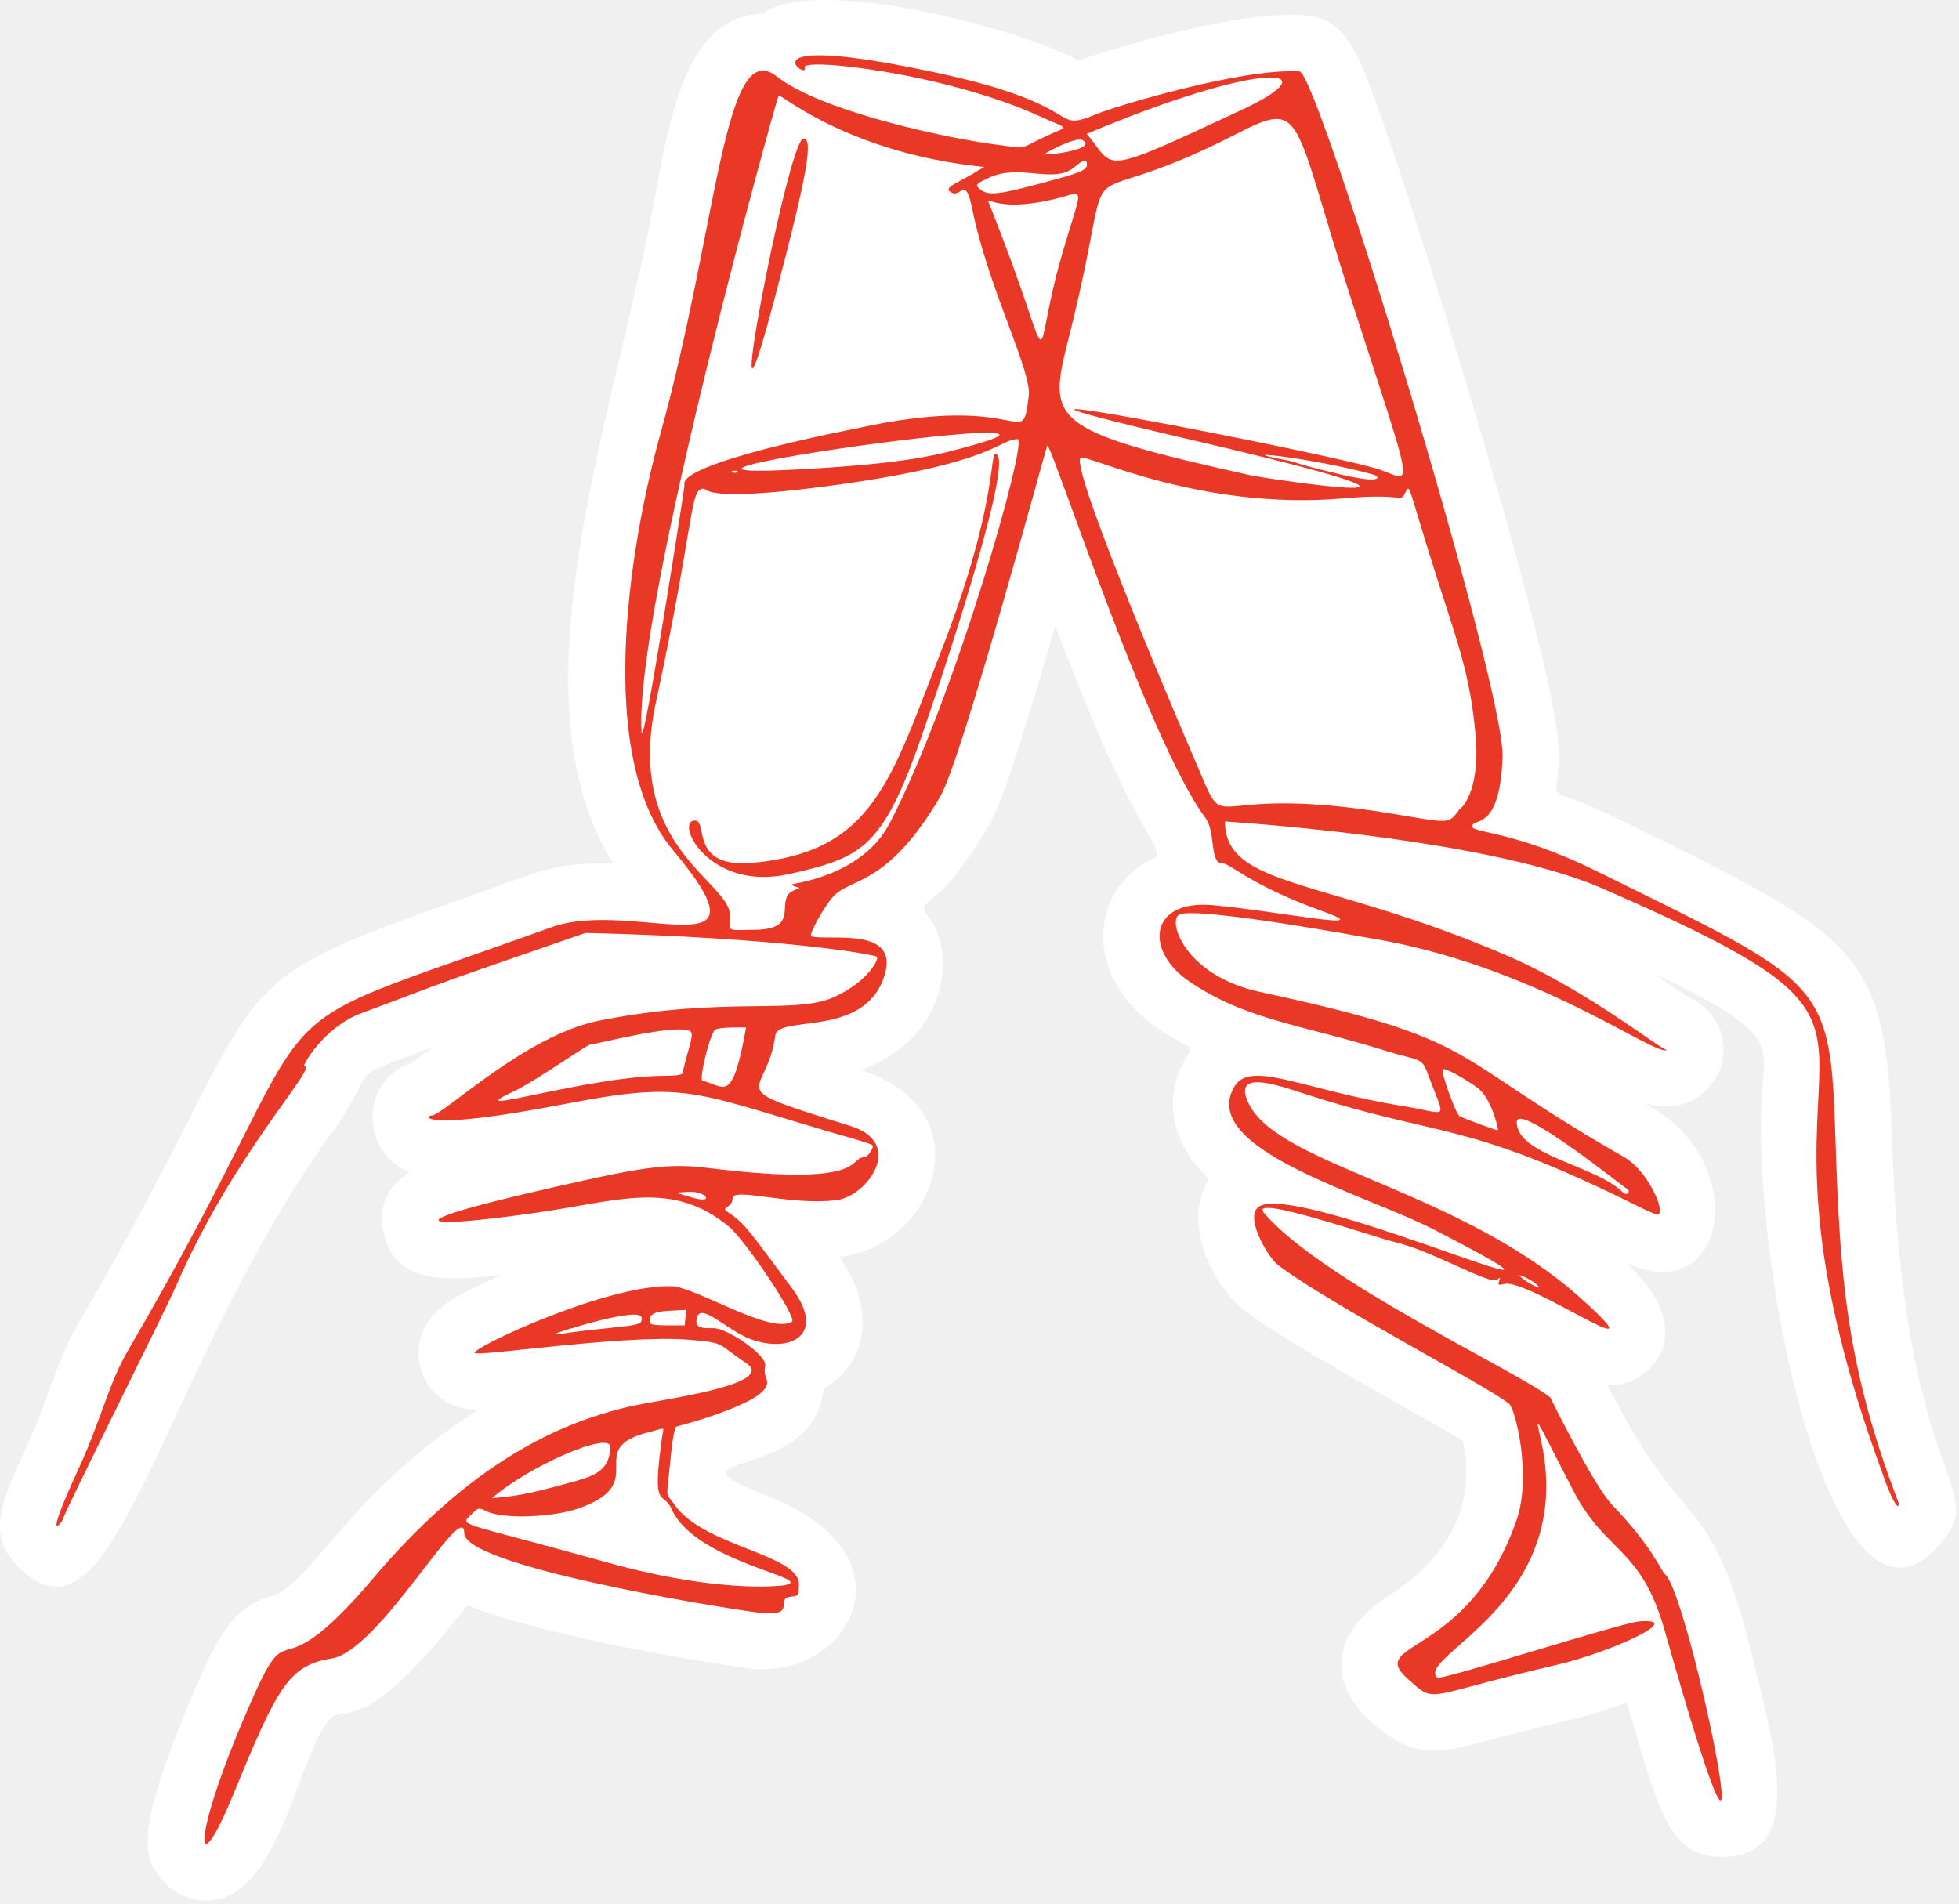
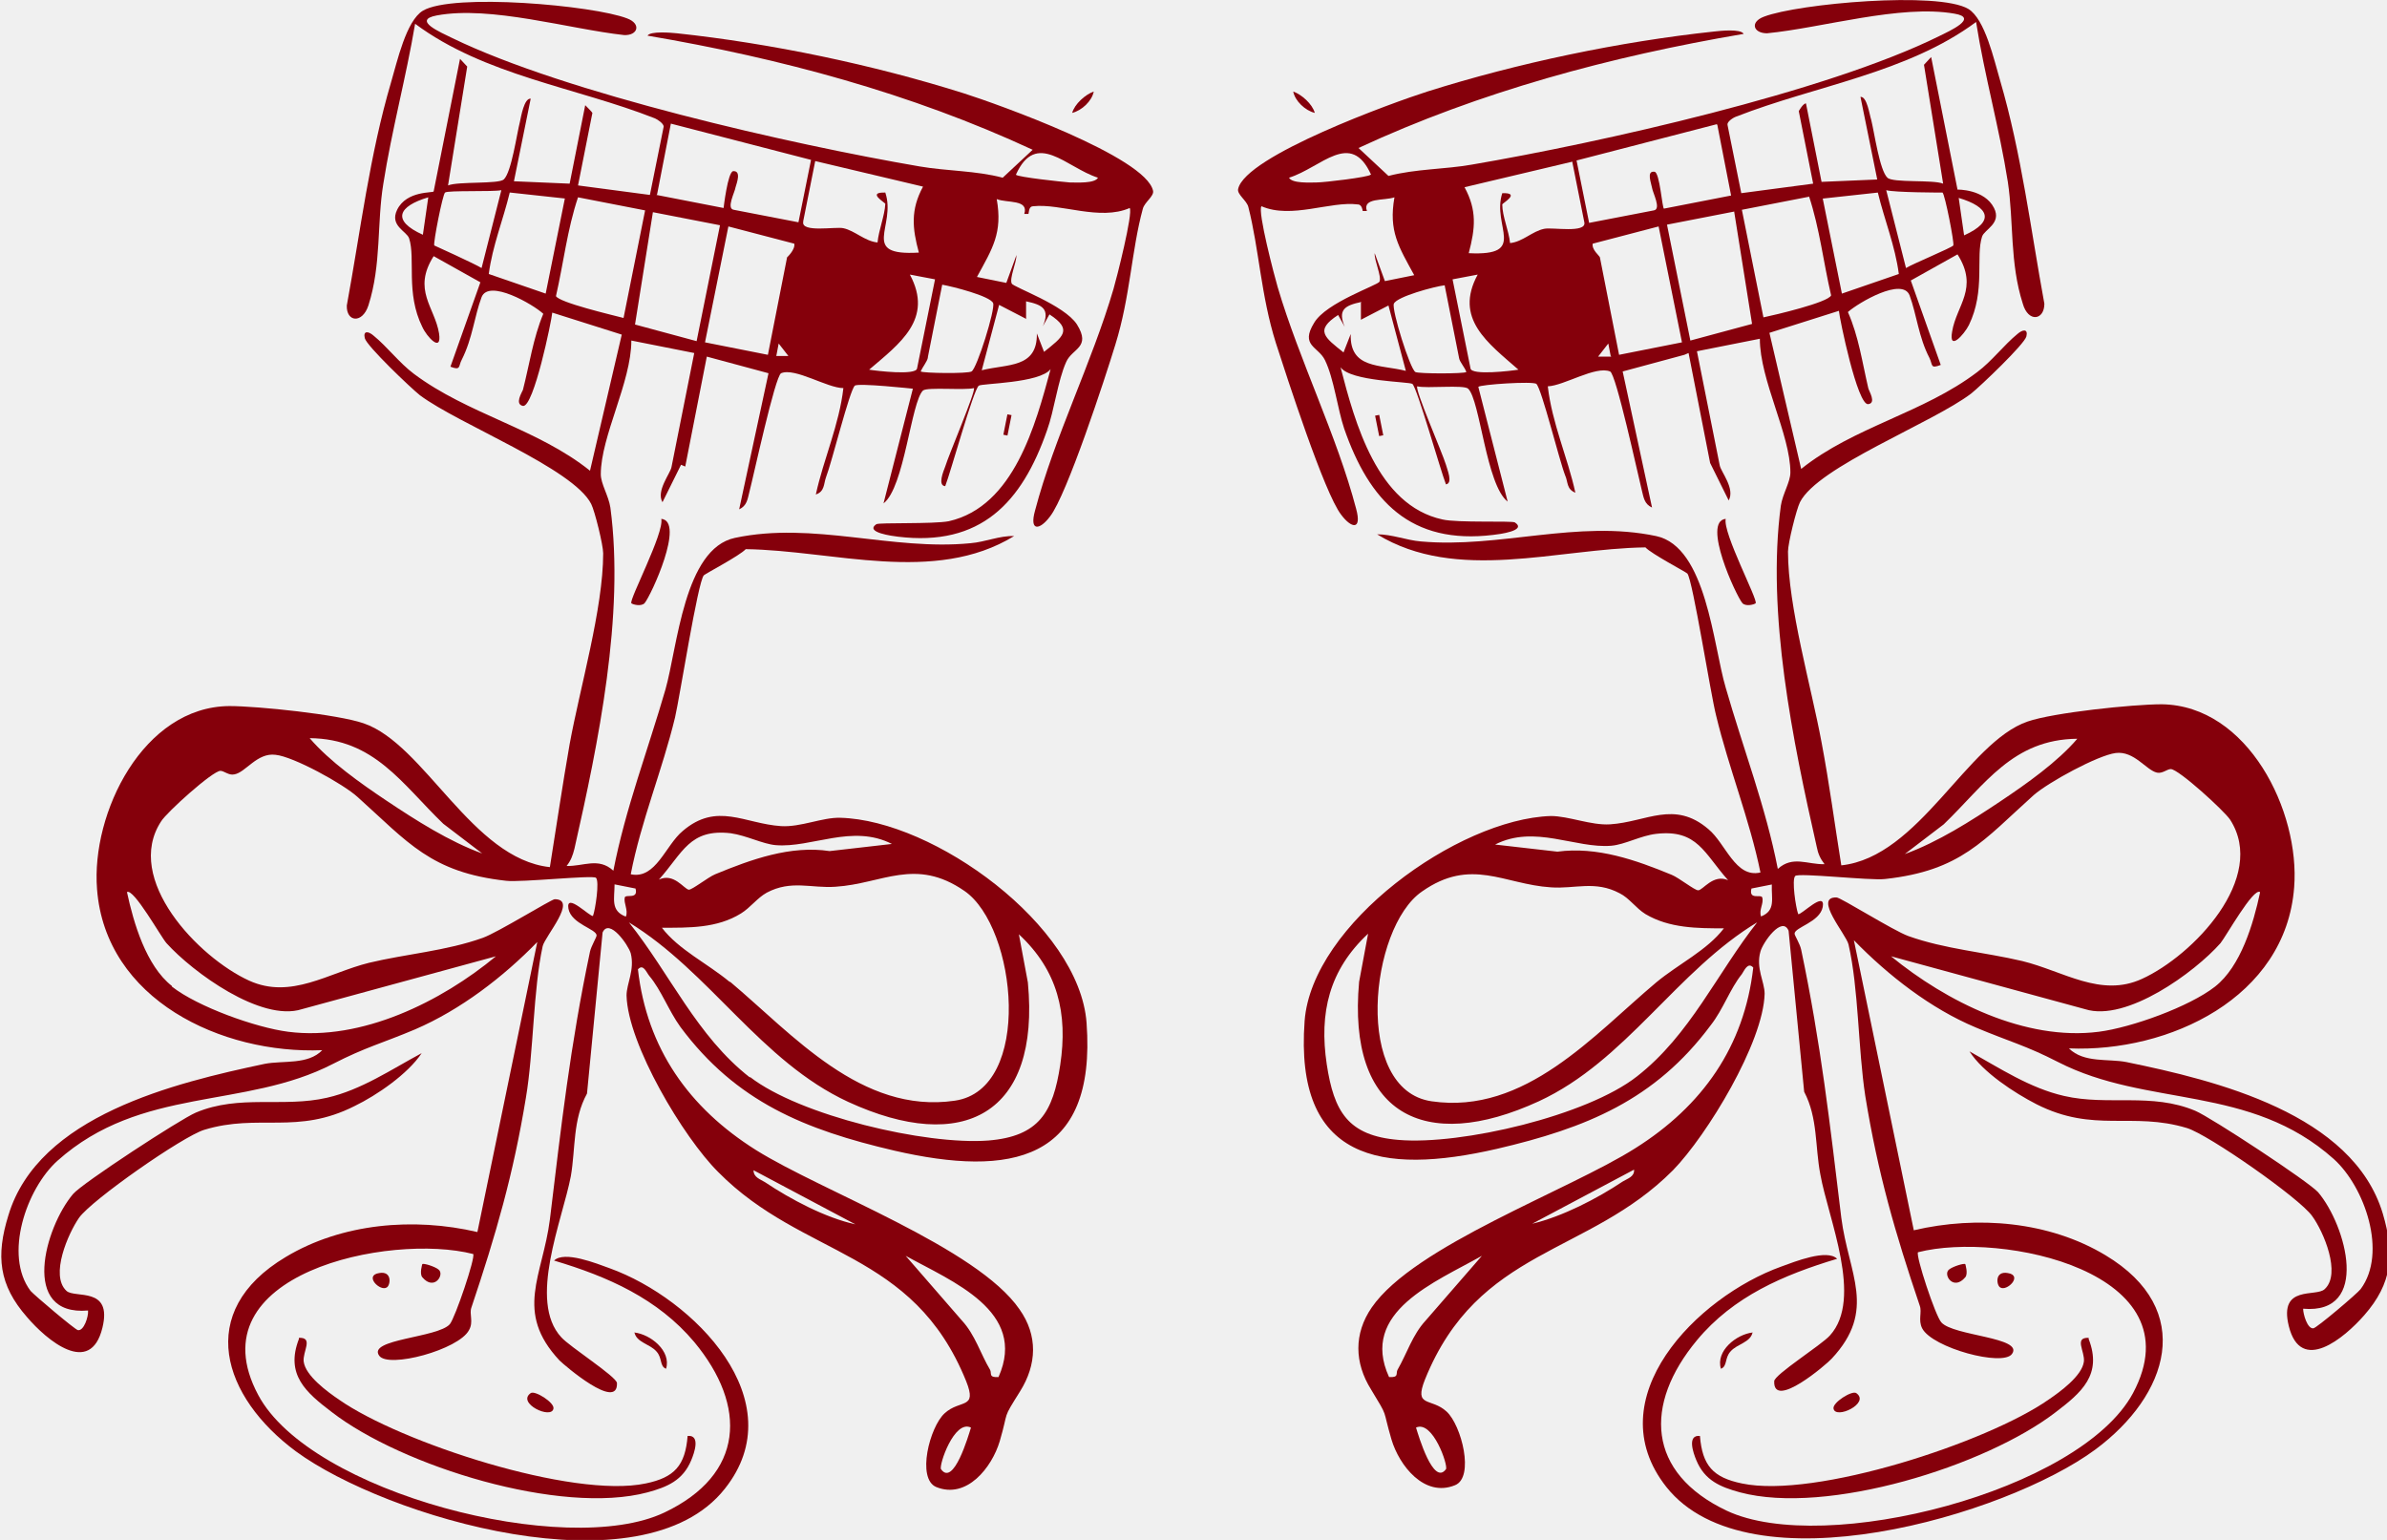
- <svg xmlns="http://www.w3.org/2000/svg" width="425" height="413" viewBox="0 0 425 413" fill="none">
-   <path d="M71.638 246.344C83.325 229.943 73.19 235.049 93.95 227.165C92.519 228.227 90.578 229.718 89.373 230.556C77.849 234.477 78.278 250.327 88.882 254.29C84.919 256.822 81.976 260.703 83.121 266.994C85.307 279.167 97.75 277.86 109.233 276.492C99.834 280.577 90.783 284.253 90.783 293.567C90.783 299.776 95.543 305.904 103.716 305.904C76.582 322.958 67.142 343.833 59.296 346.12C50.142 348.796 47.18 355.026 41.336 368.833C28.525 399.164 31.712 403.351 34.798 407.395C37.577 411.052 42.092 412.808 46.403 412.236C61.564 410.255 65.181 377.575 72.373 372.326C75.622 370.692 80.567 375.226 101.428 348.245C114.668 353.964 148.423 360.132 162.439 361.97C183.893 364.768 199.708 337.746 166.812 324.695C141.047 314.462 176.783 322.366 178.663 301.328C187.101 296.529 191.024 285.172 182.054 272.693C202.793 270.568 214.031 240.727 186.672 232.149C204.019 226.267 208.249 208.517 201.629 199.142C198.155 194.24 202.466 199.673 214.562 179.064C217.137 174.673 221.305 162.255 228.926 135.763C246.539 182.026 250.094 179.861 251.157 185.866C236.037 192.096 234.75 211.989 251.239 223.142C258.717 228.207 259.166 226.369 257.287 229.555C252.526 237.602 253.445 247.549 262.313 255.76C256.122 265.278 263.478 279.372 269.812 284.192C280.314 292.178 306.631 306.087 317.378 312.603C320.382 326.717 314.13 337.971 301.257 346.223C287.833 354.822 288.63 365.871 297.579 373.674C306.672 381.619 311.412 380.68 323.079 377.555C342.429 372.387 343.041 373.081 352.931 369.364C359.51 391.77 361.839 402.534 372.914 402.882C391.548 403.453 385.296 380.7 381.066 362.971C371.054 321.039 366.927 336.378 348.763 300.532C357.14 301.145 369.971 289.829 352.808 274.041C374.998 283.988 379.554 252.451 358.427 240.38C351.378 236.357 362.391 244.322 370.319 236.377C376.469 230.229 374.405 219.812 366.416 216.422C365.333 215.707 361.247 212.868 358.652 211.132C386.624 224.428 382.783 226.491 382.17 238.195C380.167 277.758 398.372 362.726 421.359 334.458C431.514 321.999 412.839 322.284 410.469 247.018C409.161 205.801 403.481 203.472 351.664 177.961C334.092 169.301 337.852 175.47 338.24 164.726C338.873 147.201 308.96 52.634 302.177 32.74C294.801 11.15 292.328 3.879 282.725 3.287C266.931 2.306 237.774 11.743 233.953 13.152C221.632 6.269 176.456 -5.639 165.361 3.062C147.626 3.185 144.745 29.329 140.985 48.447C132.199 93.034 110.888 151.899 133.017 187.357C119.878 186.969 116.691 189.277 97.587 195.976C43.666 214.89 60.522 212.561 17.124 286.929C12.363 295.099 10.524 303.555 5.722 313.992C0.533 325.267 -2.92 332.722 3.455 339.441C25.093 362.256 33.878 299.184 71.597 246.263L71.638 246.344Z" fill="white" />
-   <path d="M216.278 98.631C214.377 97.058 217.156 107.965 204.161 141.319C193.23 169.342 189.47 184.824 163.337 187.194C149.423 188.46 153.693 178.023 150.792 178.023C146.215 178.023 153.673 193.587 171.285 189.624C186.385 186.213 191.064 184.191 198.869 162.786C201.791 154.738 219.792 101.552 216.298 98.651L216.278 98.631ZM174.309 30.044C170.877 30.044 155.123 113.541 168.098 64.582C175.494 36.641 176.353 30.044 174.309 30.044ZM408.955 321.182C369.807 216.279 430.552 229.004 347.679 192.77C327.43 183.926 286.994 179.698 265.745 178.227C265.745 192.77 287.73 190.38 327.042 207.373C344.818 215.053 361.041 228.35 361.634 227.758C359.672 229.718 332.947 209.15 296.536 203.431C296.332 203.391 260.779 196.834 256.019 198.346C253.036 199.285 256.754 211.642 273.366 215.217C322.567 225.858 312.841 228.473 352.337 251.042C357.731 254.126 361.613 263.542 359.57 263.542C359.284 263.542 357.568 262.807 355.749 261.908C316.683 242.443 313.209 247.304 281.334 236.765C274.592 234.539 267.481 232.823 271.057 239.727C277.922 253.003 317.05 258.273 343.163 281.863C361.654 298.571 331.557 277.268 326.368 278.575C325.08 278.902 324.917 278.8 325.244 277.942C325.571 277.084 325.509 277.043 324.753 277.656C323.282 278.881 310.43 271.202 302.298 269.404C298.906 268.648 270.546 258.844 274.204 263.154C286.606 277.778 329.575 297.713 336.339 303.208C336.339 303.208 345.717 322.305 349.763 326.512C358.733 335.888 360.408 340.912 361.144 341.464C366.722 345.671 385.989 441.607 361.103 353.616C356.015 335.622 348.394 337.031 341.406 323.571C332.415 306.251 333.028 306.476 334.418 312.95C341.835 347.755 307.079 359.315 311.779 363.992C312.514 364.728 351.602 352.105 355.668 351.778C366.088 350.92 349.15 358.58 337.728 361.215C308.326 368.016 311.779 369.834 305.567 364.401C295.903 355.965 318.481 360.01 329.003 329.862C332.334 320.303 328.819 305.802 327.389 304.576C323.017 300.879 288.424 282.987 277.187 274.408C275.103 272.815 269.586 263.563 273.386 261.643C283.051 256.761 357.752 290.912 311.166 266.81C296.291 259.11 259.799 249.286 267.788 235.764C271.282 229.861 282.642 236.459 304.444 239.992C313.659 241.483 313.659 243.117 310.9 235.968C308.04 228.595 309.715 230.821 300.623 227.982C282.397 222.284 270.444 221.365 258.082 212.99C248.295 206.373 249.194 195.159 263.047 196.385C276.798 197.59 299.887 202.369 286.892 197.692C270.853 191.912 267.032 187.296 265.05 187.275C262.434 187.255 263.763 180.453 261.535 177.492C249.092 160.825 228.108 96.118 227.209 96.67C227.005 96.793 208.759 164.706 203.957 172.876C192.453 192.463 184.546 190.359 180.746 194.526C178.764 196.732 175.352 202.9 176.005 203.125C179.356 204.289 195.804 200.613 191.718 212.173C187.12 225.225 168.793 220.139 168.2 224.653C166.32 238.624 155.511 235.213 184.566 244.322C196.438 248.04 188.163 259.519 181.522 260.376C171.51 261.684 158.924 257.476 158.924 260.009C158.924 262.01 156.411 261.97 157.616 262.787C161.498 265.36 161.764 265.993 171.776 279.433C179.479 289.768 171.387 293.547 163.112 290.646C157.8 288.788 152.079 282.415 151.2 285.908C150.751 287.725 151.589 288.277 154.613 288.154C157.657 288.011 166.586 294.098 166.014 296.426C165.34 299.266 167.832 299.592 165.197 302.105C163.01 304.188 155.675 307.15 146.705 309.539C146.358 309.641 145.806 312.746 145.418 316.954C144.621 325.655 144.233 323.449 146.337 326.472C152.651 335.54 173.308 337.195 173.308 343.71C173.308 346.141 173.226 346.263 171.571 346.427C167.771 346.795 173.635 351.063 163.991 349.797C154.061 348.49 100.712 339.646 100.712 332.64C100.712 324.654 82.302 358.192 71.963 359.826C62.585 361.317 60.174 366.055 50.55 389.462C42.459 409.132 41.396 400.083 52.593 373.572C64.424 345.549 57.375 370.283 80.933 342.464C96.768 323.776 115.607 308.988 139.697 304.535C147.42 303.105 168.302 299.98 161.846 295.712C155.409 291.463 157.637 291.341 149.361 290.667C135.079 289.523 102.98 294.527 102.98 293.506C102.98 292.096 132.096 278.555 145.806 279.065C150.955 279.249 167.26 289.686 171.837 286.725C172.981 285.969 161.723 269.077 158.107 266.095C145.663 255.924 134.344 260.56 116.261 263.134C90.128 266.851 81.873 265.912 128.97 255.617C147.318 251.614 149.116 253.085 160.415 254.167C188.101 256.782 184.178 251.083 187.468 251.083C188.285 251.083 189.715 248.938 189.246 248.448C189.102 248.305 187.733 247.835 186.242 247.386C150.138 237.071 150.158 234.212 122.677 239.502C90.904 245.63 92.069 242.035 93.622 242.035C96.115 242.035 113.85 224.633 130.053 221.426C157.269 216.034 172.246 220.262 180.97 216.32C188.183 213.052 190.778 208.109 190.226 207.578C189.756 207.128 170.1 203.452 127.029 202.41C88.064 215.87 99.486 211.99 78.441 219.812C70.165 222.876 65.527 231.312 65.997 231.312C69.144 231.312 50.795 250.021 38.311 278.759C35.798 284.539 13.731 328.514 13.731 329.433C13.731 329.985 8.868 336.419 16.837 319.139C21.965 308.028 23.6 300.144 27.707 293.118C76.07 210.233 48.017 227.022 119.551 201.205C137.388 194.771 168.854 211.704 146.01 184.457C129.215 164.44 136.305 119.342 143.232 94.28C155.818 48.712 157.024 7.515 168.507 16.584C178.048 24.12 205.408 30.044 216.727 31.453C222.939 32.229 220.752 32.515 226.249 29.86C232.031 27.082 232.358 28.348 225.84 25.346C205.121 15.807 173.696 12.437 174.555 14.664C175.781 17.829 159.332 6.371 203.303 15.807C237.2 23.079 227.189 29.145 238.324 24.59C242.063 23.058 269.484 14.725 281.947 15.501C285.87 15.746 326.531 148.876 325.979 164.277C325.366 180.862 319.421 177.206 319.4 179.35C319.4 180.678 328.819 180.351 346.228 188.93C396.165 213.562 397.105 212.582 398.208 247.386C399.148 277.39 400.701 296.855 411.816 325.838C412.163 326.737 411.734 328.698 408.894 321.1L408.955 321.182ZM149.32 258.599C145.929 258.844 145.99 258.518 149.668 259.682C155.43 261.5 153.264 258.313 149.32 258.599ZM139.207 285.948C139.207 283.212 120.838 289.094 120.654 289.298C120.184 289.809 121.757 289.216 129.317 288.44C139.247 287.399 139.207 287.419 139.207 285.948ZM148.871 284.192C143.109 284.519 140.943 284.335 140.923 286.725C140.923 287.603 142.108 287.562 148.544 287.562L148.871 284.171V284.192ZM106.719 325.062C112.133 324.552 114.116 324.286 123.392 321.753C128.561 320.344 132.259 319.343 132.402 313.992C132.505 310.295 114.483 318.22 106.719 325.062ZM143.559 312.317C143.988 309.233 144.662 309.764 140.841 310.704C126.171 314.339 141.495 321.57 125.701 327.207C119.836 329.29 109.089 329.638 105.534 327.881C103.899 327.064 103.756 327.084 102.306 328.535C99.649 331.19 98.832 329.821 131.585 338.951C157.78 346.264 171.674 343.833 170.57 343.833C176.741 342.403 150.873 338.89 145.724 327.452C143.804 323.183 141.393 328.065 143.559 312.338V312.317ZM149.545 223.632C145.847 222.202 129.338 226.593 128.193 226.593C127.315 226.593 116.383 234.518 111.071 236.99C98.934 242.647 127.172 233.558 143.885 233.415C148.851 233.375 147.992 233.007 148.299 231.822C149.729 226.042 150.73 224.102 149.566 223.652L149.545 223.632ZM161.866 222.917C160.742 222.917 156.084 222.815 155.144 223.407C154.081 224.081 151.568 234.232 152.406 234.457C157.269 235.703 158.842 239.727 161.866 222.917ZM329.78 276.921C331.251 278.391 335.93 280.658 332.947 278.371C332.947 278.126 328.799 275.94 329.78 276.921ZM329.044 243.444C329.044 250.593 345.983 252.84 351.908 258.538C353.4 259.988 353.727 257.925 352.93 257.925C352.725 257.925 329.065 238.889 329.065 243.444H329.044ZM316.662 242.178C317.99 242.831 324.794 245.344 324.958 245.221C325.162 245.078 323.568 238.236 320.544 236.009C317.684 233.906 313.373 231.598 313.005 231.986C312.494 232.496 315.845 241.749 316.662 242.157V242.178ZM235.77 29.043C242.186 36.539 237.65 38.643 269.443 23.814C289.14 14.623 274.51 12.703 235.77 29.043ZM226.78 33.352C226.78 33.883 238.447 32.331 234.81 30.391C233.38 29.615 226.78 33.128 226.78 33.352ZM214.745 38.479C212.028 39.705 211.599 40.072 212.212 40.685C214.112 42.585 215.971 42.442 226.78 39.521C234.728 37.376 235.811 36.906 235.811 35.62C235.811 34.476 234.973 34.66 233.073 36.273C228.639 40.011 221.508 35.456 214.725 38.479H214.745ZM220.752 95.281C216.645 95.302 216.053 100.632 179.336 105.494C152.733 109.007 153.366 106.025 152.671 106.025C149.566 106.025 150.955 112.03 142.271 152.532C135.427 184.457 158.944 191.279 158.352 198.917C158.066 202.41 158.045 201.757 163.582 201.736C174.35 201.716 167.505 194.894 172.47 193.076C174.636 192.279 172.266 192.729 171.755 191.891C171.633 191.687 186.957 190.278 193.025 178.595C207.43 150.796 223.02 95.281 220.793 95.302L220.752 95.281ZM159.23 102.573C160.395 102.614 159.966 102.083 159.966 102.266C159.537 101.837 157.698 102.491 159.23 102.573ZM174.8 101.756C197.03 100.469 203.323 98.815 212.048 96.302C241.696 87.785 121.246 104.86 174.8 101.756ZM210.924 45.281C209.331 37.58 208.452 43.504 206.082 41.543C204.835 40.501 207.737 39.848 213.499 36.232C184.383 33.271 169.876 20.709 168.915 20.709C168.711 20.709 137.49 132.25 139.186 158.803C139.513 163.746 148.565 105.494 148.503 105.289C146.644 100.469 185.322 93.055 185.527 93.014C222.918 84.66 221.549 98.529 223.184 85.947C223.899 80.514 214.582 63.091 210.904 45.281H210.924ZM230.499 54.88C234.994 39.48 235.668 41.584 228.578 43.238C215.419 46.322 213.662 41.91 214.602 44.219C230.131 82.883 223.041 80.33 230.499 54.88ZM271.711 103.186C274.551 103.819 330.393 112.213 258.144 95.363C186.426 78.635 290.161 98.631 299.54 101.96C306.548 104.452 307.12 108.149 293.451 65.91C280.129 24.794 283.296 21.322 267.972 29.186C229.416 48.978 243.677 26.49 231.868 73.263C227.291 91.421 227.086 93.279 271.69 103.206L271.711 103.186ZM290.345 102.818C300.234 105.187 299.519 103.41 297.823 102.94C285.155 99.407 265.785 97.324 278.719 99.775C282.315 100.449 278.658 100.02 290.345 102.818ZM316.764 175.449C316.764 175.653 321.259 171.997 320.115 159.395C318.91 146.201 316.213 139.44 311.595 124.918C305.261 105.024 305.976 104.799 304.873 106.882C303.647 109.231 304.873 106.923 291.755 108.108C260.289 110.927 235.443 98.304 234.422 99.325C231.99 101.756 259.247 164.992 259.349 165.216C267.093 183.272 259.145 169.342 302.482 176.613C314.884 178.697 314.21 178.84 316.744 175.449H316.764Z" fill="#EA3826" />
+ <svg xmlns="http://www.w3.org/2000/svg" width="124" height="80" viewBox="0 0 124 80" fill="none">
+   <g clip-path="url(#clip0_6_969)">
+     <path d="M87.5 18.433L84.295 19.298L85.82 26.368C85.415 26.183 85.384 25.843 85.29 25.473C85.073 24.608 83.953 19.421 83.641 19.298C82.894 18.989 81.245 20.039 80.405 20.07C80.623 21.984 81.432 23.744 81.837 25.596C81.37 25.411 81.463 25.041 81.308 24.701C80.996 23.898 80.094 20.224 79.814 19.946C79.658 19.792 76.858 19.977 76.796 20.1L78.32 26.059C77.2 25.195 76.889 20.78 76.267 20.193C76.049 19.977 74.12 20.193 73.622 20.07C73.497 20.255 74.929 23.528 75.115 24.145C75.178 24.392 75.489 25.102 75.115 25.164C74.835 24.454 73.622 20.162 73.373 19.946C73.217 19.823 70.168 19.823 69.639 19.081C70.386 21.953 71.537 26.245 74.929 26.986C75.707 27.171 78.538 27.047 78.694 27.14C79.347 27.572 77.854 27.758 77.574 27.788C73.279 28.313 71.132 26.029 69.826 22.262C69.483 21.243 69.296 19.668 68.83 18.711C68.487 18.001 67.523 17.97 68.27 16.766C68.892 15.716 71.568 14.82 71.661 14.635C71.786 14.357 71.381 13.524 71.412 13.153L71.942 14.604L73.466 14.296C72.657 12.814 72.128 12.011 72.439 10.251C71.91 10.436 70.759 10.251 71.008 10.961H70.79C70.79 10.961 70.759 10.621 70.541 10.621C69.11 10.436 67.087 11.393 65.531 10.714C65.314 10.961 66.216 14.388 66.372 14.913C67.492 18.711 69.452 22.632 70.448 26.43C70.759 27.572 70.199 27.449 69.67 26.739C68.799 25.627 66.838 19.545 66.278 17.816C65.5 15.345 65.407 12.937 64.847 10.745C64.754 10.405 64.256 10.097 64.318 9.819C64.691 8.09 72.408 5.311 74.151 4.755C78.849 3.273 84.139 2.161 89.056 1.636C89.336 1.606 90.425 1.482 90.58 1.76C83.672 2.933 76.889 4.755 70.572 7.688L72.128 9.139C73.559 8.769 75.053 8.8 76.453 8.553C83.144 7.41 94.843 4.786 100.724 1.883C101.284 1.606 102.809 0.926 101.533 0.71C98.733 0.216 94.657 1.451 91.794 1.729C91.078 1.729 90.891 1.142 91.638 0.865C93.412 0.185 100.693 -0.463 102.249 0.463C103.12 0.988 103.587 3.118 103.898 4.168C105.018 7.997 105.485 11.887 106.201 15.778C106.201 16.642 105.361 16.766 105.081 15.778C104.396 13.647 104.614 11.517 104.303 9.448C103.867 6.669 103.089 3.921 102.654 1.142C99.075 3.798 94.314 4.446 90.207 6.052C90.02 6.113 89.709 6.33 89.74 6.484L90.456 10.035L94.19 9.541L93.443 5.774C93.443 5.774 93.661 5.372 93.817 5.372L94.626 9.448L97.519 9.325L96.648 5.033C96.99 5.002 97.115 5.959 97.208 6.237C97.364 6.854 97.644 8.861 98.048 9.232C98.328 9.51 100.413 9.325 100.942 9.541L99.947 3.365L100.32 2.964L101.689 9.849C101.689 9.849 103.089 9.819 103.587 10.807C103.992 11.609 103.089 11.918 102.965 12.289C102.623 13.338 103.151 15.098 102.28 16.889C102.031 17.383 101.222 18.279 101.409 17.229C101.627 15.87 102.809 14.975 101.689 13.215L99.262 14.573L100.818 18.958C100.258 19.174 100.413 18.958 100.227 18.587C99.666 17.507 99.573 16.364 99.2 15.345C98.826 14.388 96.555 15.716 95.995 16.21C96.555 17.476 96.742 18.834 97.053 20.162C97.084 20.317 97.488 20.934 97.053 20.996C96.493 21.088 95.559 16.55 95.528 16.148L91.918 17.291L93.568 24.361C96.306 22.169 99.915 21.459 102.716 19.328C103.463 18.773 104.116 17.908 104.801 17.352C105.081 17.105 105.361 17.075 105.267 17.476C105.174 17.877 102.871 20.07 102.405 20.44C100.382 21.984 94.439 24.238 93.505 26.09C93.319 26.461 92.883 28.221 92.883 28.653C92.883 31.524 94.097 35.693 94.626 38.564C95.03 40.695 95.31 42.825 95.652 44.956C99.698 44.523 102.187 38.564 105.33 37.484C106.668 37.02 110.806 36.588 112.3 36.588C116.781 36.65 119.488 42.146 119.177 46.098C118.741 51.841 112.673 54.682 107.477 54.465C108.255 55.237 109.53 54.99 110.464 55.176C115.131 56.133 122.226 57.862 123.782 63.049C124.404 65.149 124.28 66.662 122.817 68.329C121.79 69.502 119.519 71.416 118.897 68.885C118.368 66.723 120.328 67.403 120.764 66.97C121.635 66.168 120.701 63.975 120.11 63.172C119.457 62.246 114.727 58.943 113.607 58.603C110.744 57.738 108.784 58.881 105.796 57.368C104.645 56.781 102.996 55.7 102.311 54.62C103.867 55.484 105.454 56.534 107.228 56.936C109.499 57.461 111.771 56.75 114.042 57.708C114.851 58.047 119.923 61.382 120.421 61.938C121.884 63.666 123.16 68.298 119.643 67.989C119.643 68.267 119.861 69.039 120.172 69.008C120.328 69.008 122.475 67.186 122.631 66.97C124.031 65.087 122.848 61.66 121.23 60.208C116.874 56.318 111.553 57.553 106.917 55.176C105.236 54.311 104.334 54.095 102.654 53.385C100.289 52.397 98.079 50.668 96.306 48.846L99.418 63.914C102.716 63.142 106.45 63.45 109.375 65.21C114.105 68.051 112.642 72.497 108.846 75.307C104.209 78.734 90.86 82.655 86.566 77.252C82.926 72.651 88.153 67.372 92.541 65.797C93.225 65.55 94.906 64.871 95.435 65.396C92.665 66.229 90.051 67.341 88.153 69.626C85.384 72.96 85.539 76.511 89.709 78.487C94.781 80.865 108.068 77.468 110.806 72.374C114.167 66.075 103.961 63.944 99.635 65.056C99.511 65.241 100.538 68.36 100.849 68.699C101.471 69.409 105.143 69.471 104.521 70.336C104.054 71.015 100.382 70.027 99.853 69.008C99.635 68.576 99.853 68.174 99.729 67.835C98.453 64.068 97.55 60.95 96.897 56.936C96.524 54.496 96.555 51.347 96.026 49.062C95.901 48.537 94.19 46.592 95.403 46.623C95.621 46.623 98.359 48.352 99.137 48.63C101.036 49.309 103.089 49.464 105.05 49.927C107.197 50.452 109.126 51.841 111.273 50.853C113.918 49.649 117.807 45.604 115.847 42.578C115.536 42.115 113.171 39.954 112.767 39.954C112.58 39.954 112.331 40.201 112.051 40.139C111.491 40.015 110.868 38.996 109.904 39.12C108.97 39.243 106.419 40.633 105.641 41.312C103.027 43.659 101.876 45.233 97.924 45.666C97.146 45.758 93.412 45.326 93.256 45.511C93.07 45.697 93.287 47.148 93.412 47.487C93.536 47.58 94.843 46.221 94.688 47.117C94.532 47.92 93.225 48.167 93.225 48.506C93.225 48.599 93.505 49.031 93.568 49.34C94.594 54.218 95.061 58.387 95.652 63.265C96.026 66.198 97.519 68.051 95.154 70.583C94.906 70.861 92.105 73.269 92.167 71.756C92.167 71.416 94.626 69.873 95.061 69.379C96.804 67.464 94.968 63.296 94.563 61.011C94.283 59.56 94.439 58.078 93.723 56.719L92.914 48.352C92.572 47.549 91.576 48.969 91.452 49.433C91.203 50.297 91.669 51.007 91.669 51.625C91.607 54.157 88.682 58.973 86.909 60.795C82.49 65.241 76.796 64.809 74.026 71.663C73.435 73.145 74.337 72.59 75.147 73.331C75.924 74.041 76.609 76.758 75.582 77.159C73.995 77.808 72.688 76.141 72.284 74.782C71.786 73.084 72.159 73.732 71.226 72.188C70.355 70.799 70.323 69.286 71.257 67.927C73.466 64.716 81.494 61.845 84.948 59.653C88.433 57.46 90.612 54.373 91.078 50.266C90.798 49.958 90.612 50.421 90.487 50.606C89.865 51.378 89.522 52.428 88.869 53.261C85.975 57.152 82.397 58.603 77.76 59.684C71.724 61.073 67.243 60.27 67.772 53.045C68.145 48.012 75.738 42.547 80.561 42.393C81.494 42.393 82.646 42.887 83.641 42.825C85.539 42.702 86.971 41.559 88.745 43.072C89.647 43.813 90.145 45.635 91.452 45.326C90.891 42.578 89.802 39.892 89.149 37.175C88.869 36.094 87.935 30.135 87.655 29.796C87.562 29.703 85.788 28.776 85.477 28.437C80.903 28.499 75.675 30.29 71.537 27.758C72.315 27.758 73.062 28.066 73.808 28.128C77.885 28.499 81.961 26.986 86.037 27.85C88.651 28.406 88.993 33.532 89.647 35.724C90.549 38.873 91.732 41.93 92.354 45.141C93.132 44.431 93.91 44.925 94.781 44.894C94.563 44.616 94.439 44.338 94.377 43.998C93.132 38.502 91.763 31.864 92.51 26.276C92.603 25.658 93.007 25.041 93.007 24.547C93.007 22.57 91.421 19.761 91.421 17.599L88.153 18.248L89.336 24.176C89.398 24.516 90.145 25.38 89.802 25.998L88.838 24.052L87.718 18.34L87.5 18.433ZM71.226 9.078C70.168 6.731 68.643 8.707 66.963 9.232C67.118 9.541 68.083 9.479 68.394 9.479C68.799 9.479 71.101 9.201 71.195 9.078H71.226ZM89.18 6.453L81.899 8.337L82.552 11.579L85.913 10.93C86.317 10.868 85.851 10.004 85.82 9.757C85.788 9.541 85.508 8.861 85.944 8.923C86.224 8.923 86.349 10.868 86.442 10.838L89.927 10.158L89.211 6.484L89.18 6.453ZM81.681 8.398L76.08 9.726C76.733 10.93 76.64 11.856 76.298 13.153C79.409 13.308 77.48 11.764 78.04 10.035C79.036 10.004 78.04 10.56 78.04 10.621C78.04 11.239 78.383 11.98 78.445 12.628C79.098 12.567 79.596 12.011 80.219 11.887C80.623 11.795 82.428 12.134 82.303 11.548L81.681 8.429V8.398ZM86.162 11.764L82.739 12.659C82.677 12.968 83.081 13.277 83.112 13.369L84.108 18.433L87.375 17.785L86.162 11.764ZM90.082 10.992L86.597 11.671L87.811 17.692L91.016 16.828L90.082 10.961V10.992ZM93.972 10.22L90.487 10.899L91.607 16.488C92.198 16.364 94.968 15.716 95.123 15.345C94.719 13.616 94.532 11.887 93.972 10.189V10.22ZM94.688 10.313L95.683 15.253L98.64 14.234C98.453 12.783 97.893 11.424 97.55 10.004L94.719 10.313H94.688ZM100.911 10.004C100.911 10.004 98.422 10.004 97.986 9.88L99.013 13.925C99.355 13.709 101.378 12.875 101.471 12.752C101.533 12.628 101.036 10.097 100.911 10.004ZM75.458 14.512L76.391 19.143C76.453 19.514 78.507 19.267 78.88 19.205C77.293 17.816 75.52 16.55 76.764 14.265L75.458 14.512ZM70.728 15.685C69.857 15.87 69.483 16.087 69.857 16.982L69.514 16.364C68.27 17.167 68.83 17.538 69.794 18.309L70.168 17.352C70.106 19.174 71.692 18.927 73.031 19.267L72.128 15.87L70.697 16.611V15.716L70.728 15.685ZM75.053 14.82C74.524 14.882 72.564 15.407 72.408 15.778C72.284 16.087 73.248 19.174 73.528 19.328C73.715 19.421 76.049 19.421 76.173 19.328C76.111 19.112 75.831 18.804 75.8 18.618L75.053 14.851V14.82ZM102.031 12.227C103.68 11.486 103.307 10.745 101.751 10.282L102.031 12.227ZM83.672 18.495L83.548 17.846L83.019 18.526H83.704L83.672 18.495ZM89.771 45.727C88.527 44.338 88.184 43.072 86.037 43.319C85.228 43.412 84.419 43.875 83.704 43.937C81.837 44.091 79.721 42.825 77.667 43.875L80.903 44.245C82.957 43.968 84.979 44.678 86.846 45.45C87.22 45.604 88.029 46.252 88.216 46.252C88.464 46.252 88.993 45.388 89.771 45.727ZM107.912 38.379C104.552 38.41 103.12 40.757 100.973 42.825L98.951 44.369C100.662 43.752 102.405 42.64 103.929 41.621C105.267 40.726 106.885 39.583 107.912 38.379ZM89.585 48.228C88.184 48.228 86.722 48.228 85.477 47.487C84.979 47.179 84.637 46.654 84.139 46.407C82.863 45.727 81.805 46.191 80.561 46.098C78.134 45.944 76.422 44.523 73.871 46.314C71.132 48.198 70.292 56.627 74.369 57.213C79.223 57.924 82.801 53.755 86.037 51.038C87.189 50.081 88.682 49.371 89.553 48.228H89.585ZM91.327 47.889C87.095 50.421 84.481 55.114 79.938 57.213C73.964 59.961 69.981 57.862 70.603 51.007L71.07 48.506C69.048 50.39 68.519 52.613 68.923 55.299C69.296 57.738 70.012 59.004 72.657 59.22C75.924 59.498 82.459 57.955 85.042 55.917C87.811 53.755 89.18 50.575 91.327 47.858V47.889ZM92.074 45.944L90.985 46.16C90.829 46.777 91.483 46.438 91.545 46.623C91.638 46.932 91.358 47.271 91.483 47.611C92.261 47.302 92.012 46.685 92.043 45.944H92.074ZM117.403 46.345C117.061 46.098 115.629 48.661 115.349 49C114.011 50.513 110.464 53.107 108.317 52.428L98.235 49.68C101.098 52.026 105.205 54.095 109.033 53.601C110.713 53.385 113.731 52.304 115.069 51.254C116.407 50.205 117.061 47.981 117.403 46.376V46.345ZM84.886 60.764L79.596 63.574C81.152 63.203 82.957 62.277 84.295 61.382C84.544 61.227 84.917 61.135 84.886 60.764ZM76.982 65.241C74.586 66.6 70.603 68.144 72.159 71.54C72.688 71.571 72.502 71.355 72.595 71.169C73.093 70.305 73.373 69.348 74.057 68.607L76.982 65.241ZM75.115 76.326C75.24 76.141 74.431 73.763 73.559 74.164C73.684 74.566 74.462 77.221 75.115 76.326Z" fill="#85000B" />
+     <path d="M108.503 69.564C109.219 71.416 108.13 72.343 106.792 73.362C103.151 76.171 94.905 78.734 90.393 77.53C89.366 77.252 88.557 76.912 88.122 75.863C87.966 75.492 87.624 74.535 88.308 74.597C88.433 76.141 88.993 76.758 90.487 77.067C94.283 77.87 103.244 74.936 106.418 72.713C107.01 72.312 108.161 71.478 108.254 70.737C108.316 70.212 107.725 69.471 108.503 69.502V69.564Z" fill="#85000B" />
+     <path d="M89.647 26.955C89.492 27.696 91.327 31.154 91.203 31.339C91.141 31.401 90.705 31.524 90.518 31.339C90.176 30.938 88.403 27.078 89.647 26.955Z" fill="#85000B" />
+     <path d="M91.048 69.193C90.954 69.749 90.239 69.811 89.896 70.212C89.585 70.552 89.741 70.984 89.398 71.108C89.118 70.181 90.207 69.317 91.048 69.224V69.193Z" fill="#85000B" />
+     <path d="M96.43 72.374C97.177 72.898 95.341 73.763 95.248 73.176C95.186 72.868 96.212 72.219 96.43 72.374Z" fill="#85000B" />
+     <path d="M102.094 65.674C102.094 65.674 102.249 66.168 102.094 66.353C101.471 67.094 100.911 66.198 101.253 65.951C101.44 65.797 102.031 65.612 102.094 65.674Z" fill="#85000B" />
+     <path d="M103.898 66.878C103.711 66.754 103.618 66.013 104.303 66.137C105.112 66.26 104.24 67.125 103.898 66.878Z" fill="#85000B" />
+     <path d="M68.301 5.866C67.803 5.743 67.274 5.249 67.181 4.755C67.616 4.909 68.176 5.403 68.301 5.866Z" fill="#85000B" />
+     <path d="M71.647 21.553L71.434 21.595L71.645 22.655L71.858 22.613L71.647 21.553Z" fill="#85000B" />
+     <path d="M35.379 24.145L34.415 26.09C34.072 25.504 34.819 24.608 34.882 24.268L36.064 18.34L32.797 17.692C32.797 19.853 31.21 22.663 31.21 24.639C31.21 25.133 31.614 25.751 31.708 26.368C32.454 31.957 31.085 38.595 29.841 44.091C29.747 44.462 29.654 44.709 29.436 44.986C30.307 45.017 31.085 44.523 31.863 45.233C32.486 42.022 33.668 38.935 34.57 35.816C35.193 33.624 35.535 28.499 38.18 27.943C42.256 27.078 46.333 28.622 50.409 28.221C51.187 28.159 51.934 27.819 52.68 27.85C48.542 30.382 43.283 28.591 38.74 28.529C38.429 28.869 36.655 29.795 36.562 29.888C36.251 30.228 35.317 36.187 35.068 37.267C34.415 39.984 33.295 42.671 32.766 45.419C34.072 45.697 34.57 43.906 35.473 43.165C37.246 41.652 38.678 42.794 40.576 42.918C41.603 42.98 42.723 42.455 43.656 42.485C48.511 42.609 56.072 48.074 56.445 53.138C56.974 60.363 52.494 61.166 46.457 59.776C41.821 58.695 38.242 57.244 35.348 53.354C34.726 52.489 34.353 51.44 33.73 50.699C33.575 50.513 33.419 50.05 33.139 50.359C33.606 54.465 35.784 57.553 39.269 59.745C42.723 61.907 50.751 64.809 52.96 68.02C53.925 69.379 53.863 70.891 52.991 72.281C52.027 73.825 52.431 73.176 51.934 74.874C51.529 76.233 50.222 77.9 48.635 77.252C47.608 76.82 48.293 74.133 49.071 73.423C49.88 72.682 50.782 73.238 50.191 71.756C47.422 64.901 41.727 65.365 37.309 60.888C35.504 59.097 32.61 54.249 32.548 51.717C32.548 51.1 32.983 50.39 32.766 49.525C32.641 49.093 31.645 47.673 31.303 48.444L30.494 56.812C29.747 58.17 29.903 59.653 29.654 61.104C29.218 63.389 27.413 67.588 29.156 69.471C29.592 69.965 32.019 71.509 32.05 71.849C32.112 73.331 29.312 70.922 29.063 70.675C26.698 68.144 28.191 66.291 28.565 63.358C29.156 58.479 29.623 54.311 30.65 49.433C30.712 49.155 30.992 48.691 30.992 48.599C30.992 48.259 29.685 48.012 29.529 47.209C29.374 46.314 30.681 47.673 30.805 47.58C30.93 47.24 31.148 45.789 30.961 45.604C30.805 45.45 27.071 45.851 26.293 45.758C22.373 45.326 21.19 43.751 18.576 41.405C17.83 40.725 15.247 39.305 14.313 39.213C13.349 39.089 12.758 40.139 12.166 40.231C11.886 40.293 11.637 40.046 11.451 40.046C11.046 40.046 8.65 42.208 8.37 42.671C6.41 45.666 10.299 49.741 12.944 50.946C15.122 51.934 17.052 50.544 19.168 50.019C21.097 49.556 23.182 49.402 25.08 48.722C25.858 48.444 28.596 46.746 28.814 46.715C30.027 46.715 28.316 48.63 28.191 49.155C27.694 51.44 27.725 54.62 27.32 57.028C26.667 61.011 25.764 64.13 24.489 67.927C24.364 68.267 24.613 68.668 24.364 69.101C23.835 70.12 20.163 71.108 19.697 70.428C19.074 69.564 22.746 69.502 23.368 68.792C23.648 68.452 24.706 65.334 24.582 65.148C20.257 64.037 10.05 66.167 13.411 72.466C16.118 77.561 29.436 80.988 34.508 78.58C38.678 76.603 38.833 73.053 36.064 69.718C34.166 67.464 31.583 66.322 28.783 65.488C29.312 64.963 30.992 65.642 31.677 65.889C36.033 67.464 41.292 72.775 37.651 77.345C33.357 82.779 20.039 78.827 15.371 75.399C11.575 72.59 10.082 68.144 14.842 65.303C17.767 63.543 21.501 63.234 24.8 64.006L27.911 48.938C26.138 50.76 23.928 52.458 21.564 53.477C19.883 54.188 18.981 54.404 17.301 55.268C12.695 57.646 7.343 56.411 2.987 60.301C1.369 61.752 0.186 65.21 1.587 67.063C1.773 67.279 3.889 69.07 4.045 69.101C4.356 69.162 4.605 68.391 4.574 68.082C1.027 68.391 2.333 63.759 3.796 62.03C4.263 61.474 9.366 58.14 10.175 57.8C12.446 56.843 14.718 57.553 16.989 57.028C18.763 56.627 20.35 55.546 21.906 54.712C21.19 55.793 19.572 56.905 18.421 57.46C15.434 58.973 13.442 57.831 10.611 58.695C9.49 59.035 4.761 62.339 4.107 63.265C3.547 64.068 2.582 66.26 3.454 67.063C3.889 67.464 5.85 66.816 5.321 68.977C4.698 71.54 2.427 69.626 1.4 68.421C-0.063 66.754 -0.218 65.241 0.435 63.142C1.991 57.954 9.086 56.256 13.753 55.268C14.718 55.083 15.994 55.33 16.741 54.558C11.513 54.774 5.476 51.934 5.041 46.191C4.729 42.238 7.437 36.712 11.917 36.681C13.38 36.681 17.549 37.113 18.888 37.576C22.061 38.657 24.52 44.616 28.565 45.048C28.907 42.918 29.218 40.787 29.592 38.657C30.121 35.754 31.334 31.617 31.334 28.746C31.334 28.313 30.899 26.553 30.712 26.183C29.778 24.33 23.835 22.046 21.812 20.532C21.346 20.162 19.043 17.97 18.95 17.568C18.856 17.167 19.137 17.198 19.416 17.445C20.101 18.001 20.755 18.865 21.501 19.421C24.302 21.521 27.911 22.262 30.65 24.454L32.299 17.383L28.689 16.241C28.658 16.642 27.725 21.181 27.165 21.088C26.729 20.996 27.102 20.409 27.165 20.255C27.507 18.927 27.694 17.568 28.223 16.302C27.694 15.809 25.391 14.481 25.017 15.438C24.644 16.426 24.551 17.568 23.991 18.68C23.804 19.02 23.96 19.267 23.399 19.05L24.955 14.666L22.528 13.307C21.408 15.067 22.59 15.963 22.808 17.321C22.964 18.371 22.155 17.476 21.937 16.982C21.066 15.222 21.595 13.431 21.252 12.381C21.128 12.011 20.226 11.733 20.63 10.899C21.128 9.88 22.528 10.035 22.528 9.942L23.897 3.057L24.271 3.458L23.275 9.633C23.804 9.417 25.889 9.572 26.169 9.324C26.573 8.954 26.853 6.916 27.009 6.33C27.071 6.052 27.227 5.094 27.569 5.125L26.698 9.417L29.592 9.541L30.401 5.465C30.401 5.465 30.774 5.835 30.774 5.866L30.027 9.633L33.761 10.127L34.477 6.577C34.477 6.422 34.166 6.206 34.01 6.144C29.934 4.539 25.173 3.921 21.564 1.235C21.097 4.014 20.35 6.762 19.914 9.541C19.572 11.609 19.821 13.74 19.137 15.87C18.825 16.827 17.985 16.735 18.016 15.87C18.732 11.98 19.199 8.059 20.319 4.261C20.63 3.211 21.097 1.081 21.968 0.556C23.524 -0.371 30.836 0.278 32.579 0.957C33.326 1.235 33.139 1.852 32.423 1.822C29.592 1.513 25.484 0.278 22.684 0.803C21.377 1.05 22.933 1.698 23.493 1.976C29.405 4.847 41.105 7.503 47.764 8.645C49.195 8.892 50.689 8.861 52.089 9.232L53.645 7.781C47.328 4.847 40.545 3.026 33.637 1.852C33.792 1.605 34.85 1.698 35.162 1.729C40.078 2.254 45.368 3.365 50.066 4.847C51.809 5.403 59.526 8.151 59.899 9.911C59.962 10.189 59.464 10.498 59.37 10.837C58.779 12.999 58.717 15.407 57.939 17.908C57.41 19.637 55.419 25.72 54.547 26.831C54.018 27.541 53.458 27.634 53.769 26.523C54.765 22.725 56.725 18.834 57.846 15.006C58.001 14.481 58.873 11.054 58.686 10.806C57.13 11.486 55.107 10.559 53.676 10.714C53.458 10.714 53.458 10.961 53.427 11.115H53.209C53.458 10.343 52.307 10.559 51.778 10.343C52.089 12.103 51.56 12.906 50.751 14.388L52.276 14.697L52.805 13.246C52.805 13.647 52.431 14.45 52.556 14.728C52.618 14.913 55.294 15.839 55.947 16.858C56.694 18.062 55.699 18.093 55.387 18.803C54.952 19.761 54.765 21.335 54.392 22.354C53.085 26.121 50.938 28.406 46.644 27.881C46.395 27.85 44.901 27.665 45.523 27.233C45.679 27.14 48.48 27.233 49.289 27.078C52.68 26.306 53.8 22.045 54.578 19.174C54.018 19.915 50.969 19.915 50.844 20.038C50.564 20.255 49.382 24.546 49.102 25.257C48.697 25.226 49.008 24.485 49.102 24.238C49.289 23.62 50.689 20.347 50.596 20.162C50.098 20.285 48.2 20.1 47.95 20.285C47.328 20.872 46.986 25.318 45.897 26.152L47.422 20.193C47.422 20.193 44.559 19.884 44.403 20.038C44.123 20.316 43.221 23.991 42.91 24.793C42.785 25.133 42.847 25.534 42.381 25.689C42.785 23.836 43.594 22.076 43.812 20.162C42.972 20.162 41.292 19.081 40.576 19.39C40.265 19.544 39.145 24.732 38.927 25.565C38.833 25.936 38.802 26.276 38.398 26.461L39.922 19.39L36.717 18.526L35.597 24.238L35.379 24.145ZM55.605 9.479C55.916 9.479 56.881 9.541 57.037 9.232C55.387 8.707 53.832 6.731 52.774 9.077C52.867 9.201 55.17 9.448 55.574 9.479H55.605ZM34.104 10.127L37.589 10.806C37.589 10.806 37.806 8.923 38.087 8.892C38.522 8.861 38.273 9.51 38.211 9.726C38.18 9.973 37.713 10.837 38.118 10.899L41.478 11.548L42.132 8.306L34.85 6.422L34.135 10.096L34.104 10.127ZM41.727 11.517C41.603 12.103 43.407 11.764 43.812 11.856C44.403 11.98 44.932 12.536 45.586 12.597C45.648 11.949 45.959 11.208 45.99 10.59C45.99 10.529 44.995 9.973 45.99 10.004C46.581 11.764 44.621 13.307 47.733 13.122C47.39 11.856 47.297 10.899 47.95 9.695L42.349 8.367L41.727 11.486V11.517ZM36.624 17.785L39.891 18.433L40.887 13.369C40.887 13.369 41.323 12.968 41.261 12.659L37.838 11.764L36.624 17.785ZM32.983 16.858L36.188 17.723L37.402 11.702L33.917 11.023L32.983 16.889V16.858ZM28.876 15.376C29.032 15.716 31.801 16.364 32.392 16.519L33.512 10.93L30.027 10.251C29.467 11.918 29.28 13.647 28.876 15.407V15.376ZM26.48 10.004C26.138 11.424 25.578 12.783 25.391 14.234L28.347 15.253L29.343 10.312L26.511 10.004H26.48ZM22.559 12.752C22.559 12.752 24.675 13.709 25.017 13.925L26.044 9.88C25.609 9.973 23.244 9.88 23.119 10.004C22.995 10.096 22.497 12.628 22.559 12.752ZM47.266 14.265C48.511 16.58 46.737 17.846 45.15 19.205C45.523 19.267 47.577 19.514 47.639 19.143L48.573 14.512L47.266 14.265ZM53.334 16.58L51.902 15.839L51 19.236C52.338 18.896 53.894 19.143 53.863 17.321L54.236 18.279C55.201 17.507 55.761 17.136 54.516 16.333L54.174 16.951C54.547 16.055 54.174 15.839 53.303 15.654V16.549L53.334 16.58ZM48.2 18.587C48.168 18.773 47.919 19.081 47.826 19.297C47.95 19.39 50.284 19.421 50.471 19.297C50.751 19.143 51.716 16.055 51.591 15.747C51.436 15.376 49.475 14.882 48.946 14.79L48.2 18.556V18.587ZM22.248 10.251C20.692 10.714 20.319 11.455 21.968 12.196L22.248 10.251ZM40.98 18.526L40.451 17.846L40.327 18.495H41.011L40.98 18.526ZM35.784 46.221C35.971 46.221 36.78 45.573 37.153 45.419C39.02 44.647 41.074 43.906 43.096 44.215L46.333 43.844C44.279 42.794 42.163 44.06 40.296 43.906C39.611 43.844 38.802 43.412 37.962 43.288C35.815 43.041 35.473 44.307 34.228 45.697C35.006 45.326 35.535 46.191 35.784 46.221ZM20.07 41.59C21.595 42.609 23.337 43.721 25.049 44.338L23.026 42.794C20.879 40.725 19.448 38.379 16.087 38.348C17.114 39.552 18.732 40.695 20.07 41.59ZM37.931 51.007C41.167 53.724 44.745 57.893 49.6 57.182C53.676 56.596 52.836 48.167 50.098 46.283C47.546 44.523 45.835 45.913 43.407 46.067C42.163 46.16 41.105 45.697 39.829 46.376C39.331 46.654 38.989 47.148 38.491 47.456C37.246 48.228 35.784 48.197 34.384 48.197C35.255 49.34 36.748 50.05 37.9 51.007H37.931ZM38.958 55.947C41.541 57.954 48.075 59.498 51.342 59.251C53.987 59.035 54.703 57.769 55.076 55.33C55.481 52.644 54.952 50.421 52.929 48.537L53.396 51.038C54.049 57.893 50.035 59.992 44.061 57.244C39.518 55.145 36.873 50.482 32.672 47.92C34.819 50.606 36.188 53.817 38.958 55.978V55.947ZM32.517 47.611C32.641 47.271 32.392 46.932 32.454 46.623C32.517 46.438 33.17 46.746 33.014 46.16L31.925 45.944C31.925 46.685 31.708 47.302 32.486 47.611H32.517ZM8.93 51.254C10.268 52.304 13.287 53.385 14.967 53.601C18.794 54.095 22.933 52.026 25.764 49.68L15.682 52.428C13.567 53.107 10.019 50.513 8.65 49C8.37 48.691 6.939 46.129 6.596 46.345C6.939 47.95 7.592 50.174 8.93 51.223V51.254ZM39.736 61.413C41.074 62.308 42.879 63.265 44.434 63.605L39.145 60.795C39.145 61.166 39.487 61.258 39.736 61.413ZM49.973 68.607C50.658 69.348 50.938 70.336 51.436 71.169C51.529 71.355 51.342 71.571 51.871 71.54C53.396 68.113 49.444 66.569 47.048 65.241L49.973 68.607ZM50.44 74.164C49.569 73.732 48.76 76.14 48.884 76.326C49.538 77.252 50.315 74.566 50.44 74.164Z" fill="#85000B" />
+     <path d="M15.527 69.564C14.811 71.416 15.9 72.343 17.238 73.361C20.879 76.171 29.125 78.734 33.637 77.53C34.663 77.252 35.472 76.912 35.908 75.862C36.064 75.492 36.406 74.535 35.721 74.597C35.597 76.14 35.037 76.758 33.543 77.067C29.747 77.869 20.785 74.936 17.611 72.713C17.02 72.312 15.869 71.478 15.776 70.737C15.713 70.212 16.305 69.471 15.527 69.502V69.564Z" fill="#85000B" />
+     <path d="M34.353 26.955C34.508 27.696 32.673 31.154 32.797 31.339C32.859 31.401 33.295 31.524 33.482 31.339C33.824 30.938 35.598 27.078 34.353 26.955Z" fill="#85000B" />
+     <path d="M32.952 69.193C33.045 69.749 33.761 69.811 34.103 70.212C34.415 70.552 34.259 70.984 34.601 71.108C34.881 70.181 33.792 69.317 32.952 69.224V69.193Z" fill="#85000B" />
+     <path d="M27.569 72.374C26.822 72.898 28.658 73.763 28.751 73.176C28.814 72.868 27.787 72.219 27.569 72.374Z" fill="#85000B" />
+     <path d="M21.937 65.673C21.937 65.673 21.782 66.167 21.937 66.353C22.56 67.094 23.12 66.198 22.777 65.951C22.591 65.797 22 65.612 21.937 65.673Z" fill="#85000B" />
+     <path d="M20.101 66.878C20.288 66.754 20.381 66.013 19.696 66.137C18.887 66.26 19.759 67.125 20.101 66.878Z" fill="#85000B" />
+     <path d="M55.698 5.866C56.196 5.743 56.725 5.249 56.818 4.755C56.383 4.909 55.823 5.403 55.698 5.866Z" fill="#85000B" />
+     <path d="M52.333 21.525L52.122 22.585L52.336 22.627L52.547 21.567L52.333 21.525Z" fill="#85000B" />
+   </g>
+   <defs>
+     <clipPath id="clip0_6_969">
+       <rect width="124" height="80" fill="white" />
+     </clipPath>
+   </defs>
</svg>
